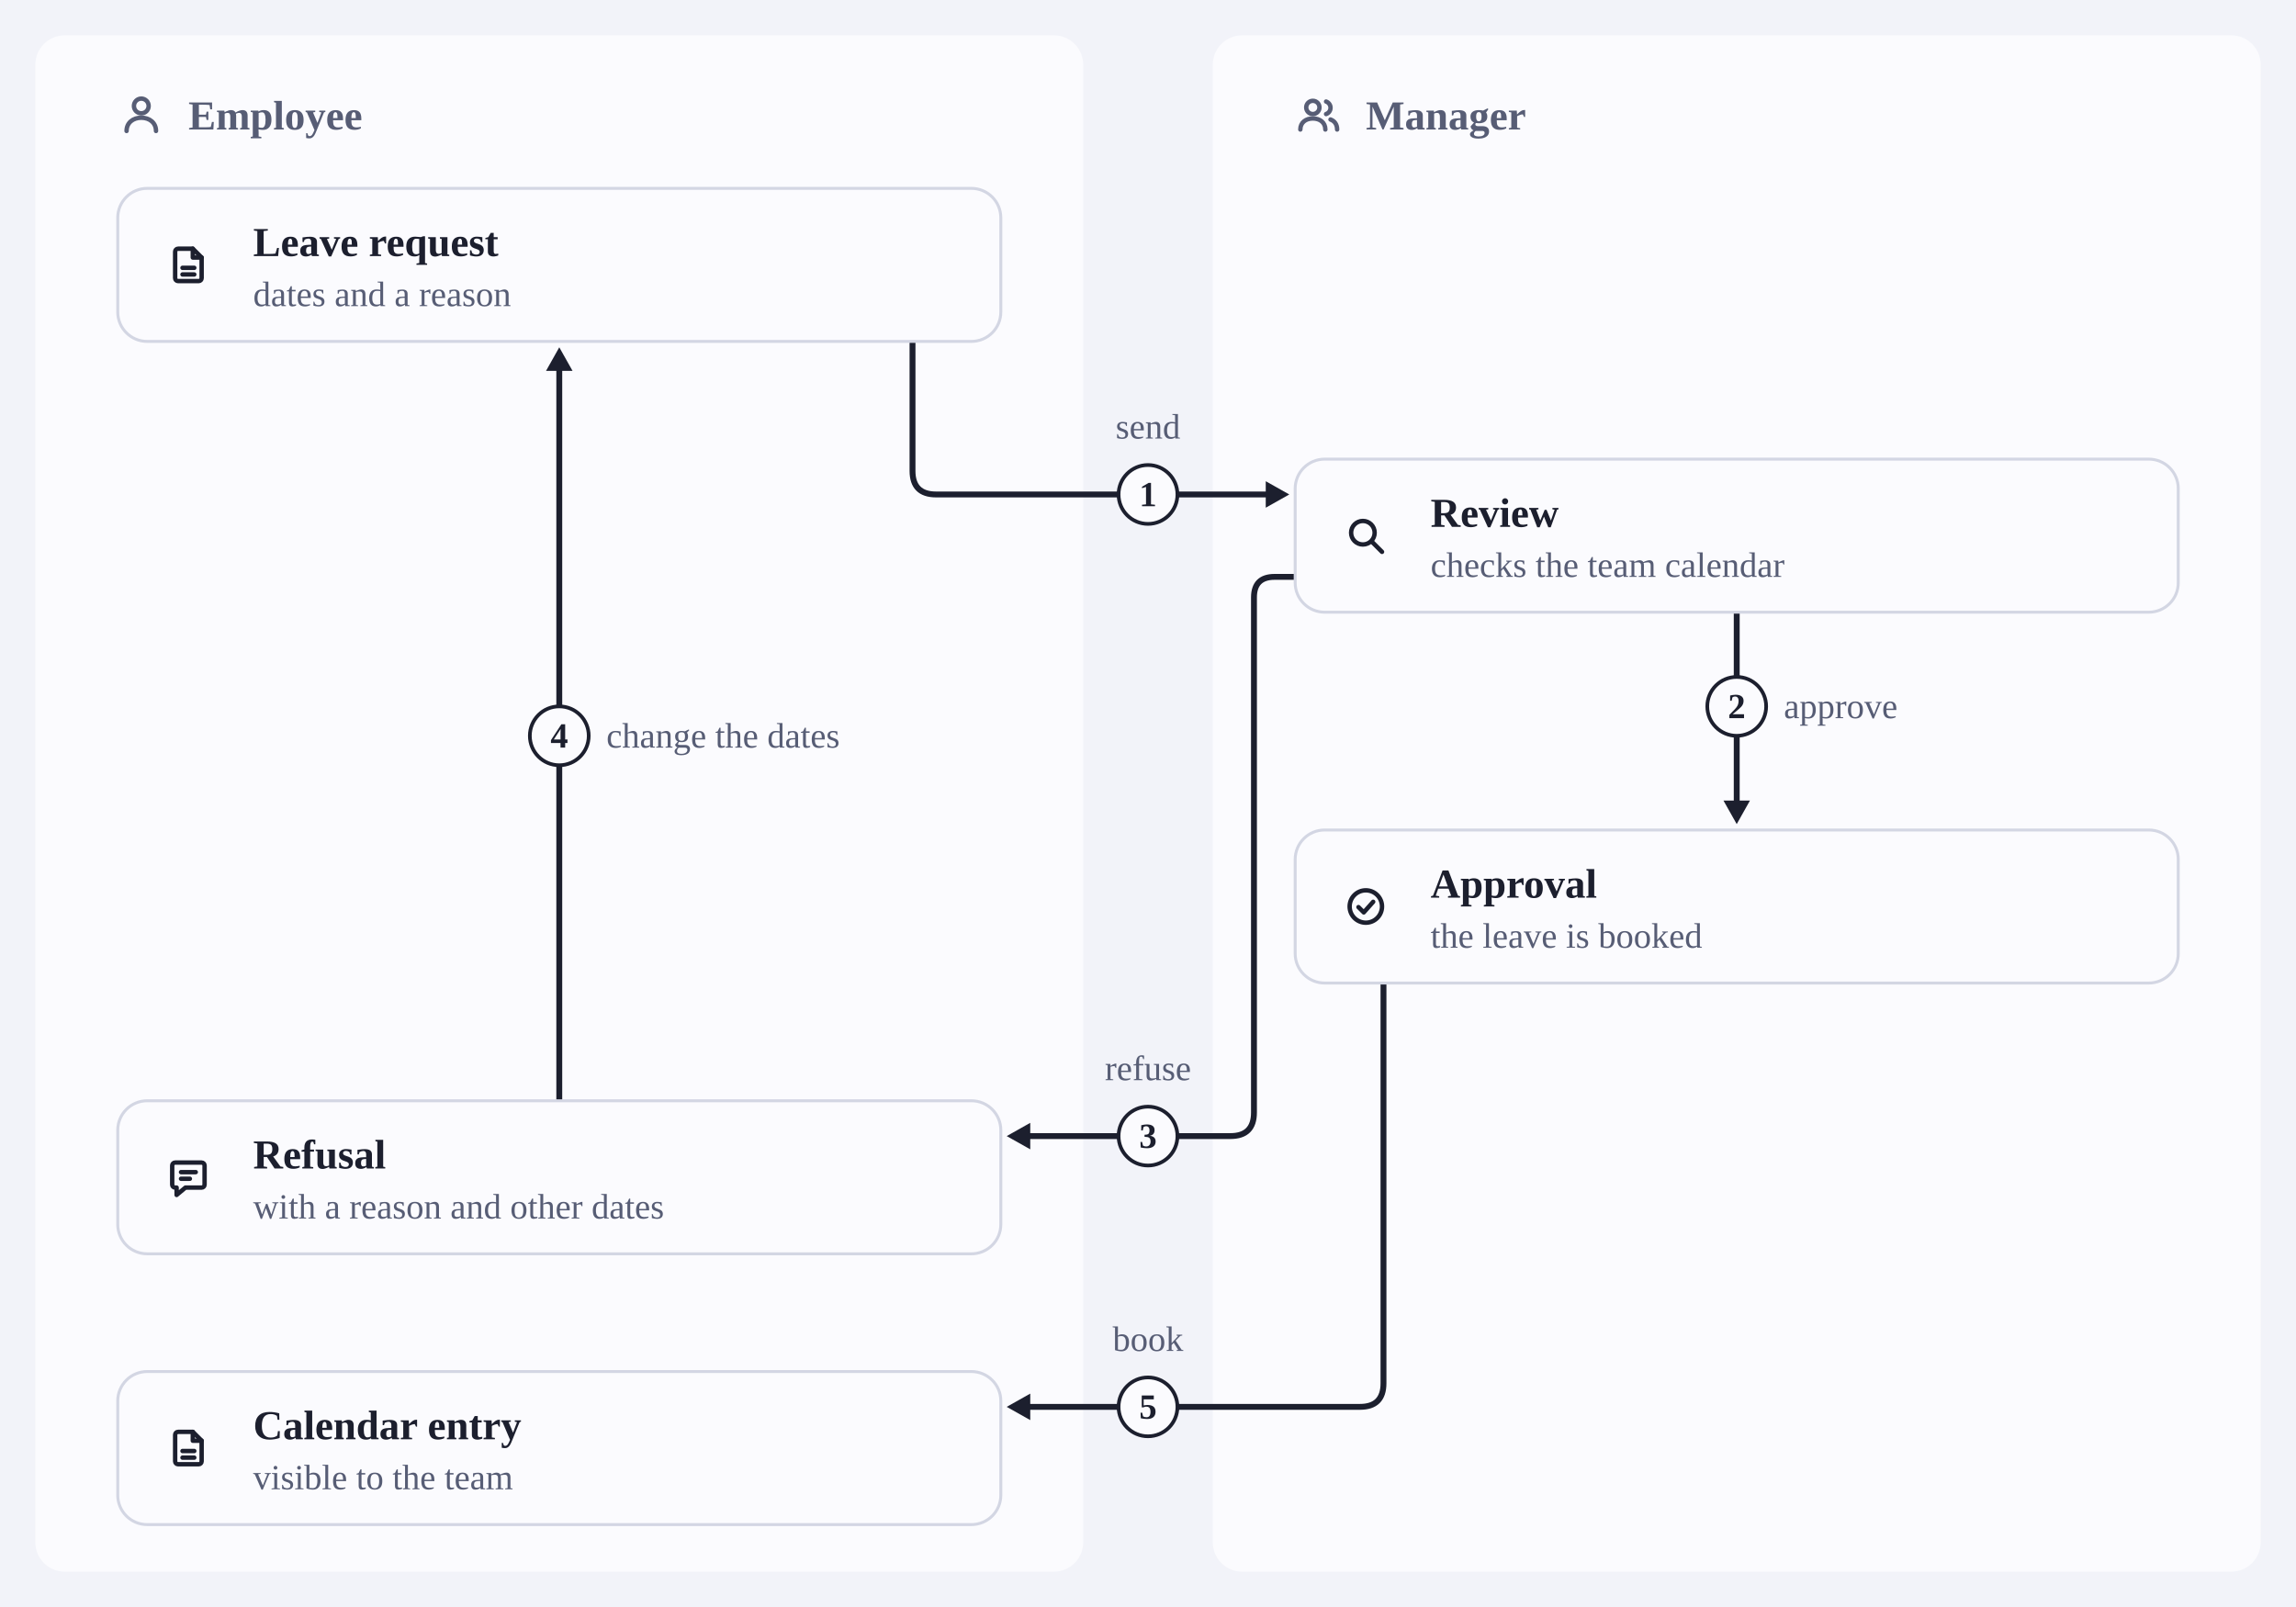
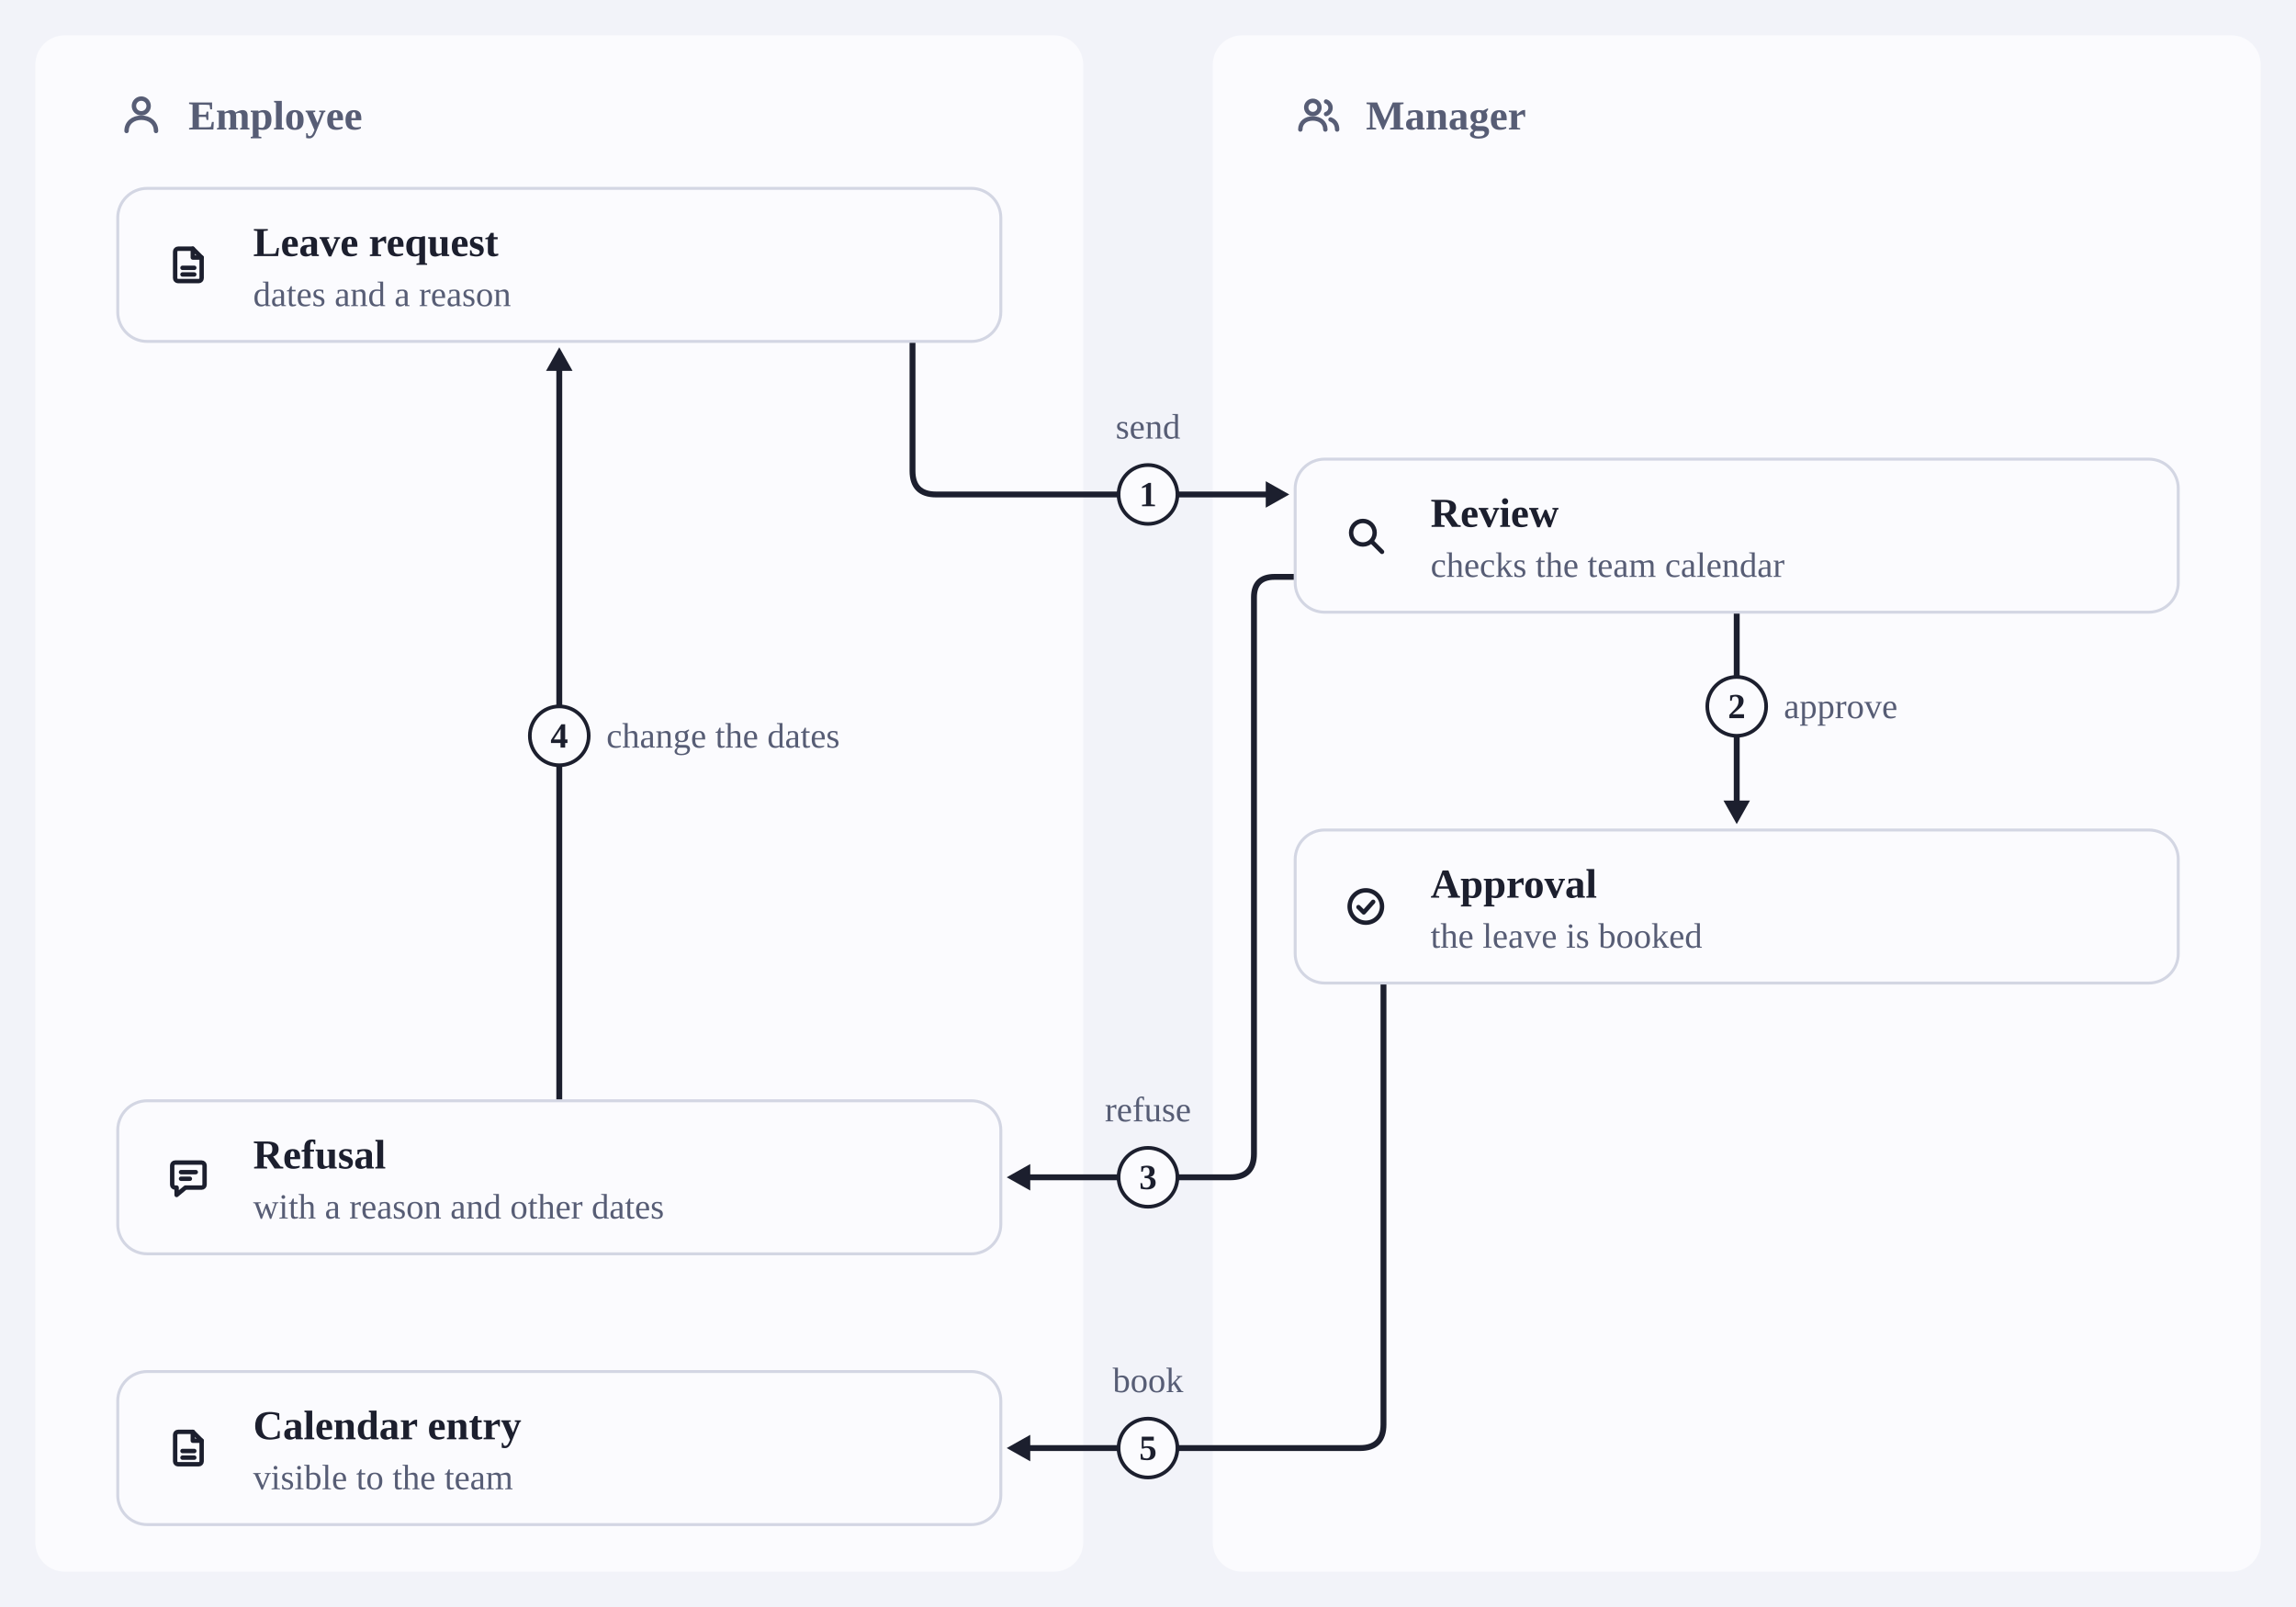
<svg xmlns="http://www.w3.org/2000/svg" id="dg-leave" class="dg dg-plates dg-auto" width="780" height="546" viewBox="0 0 780 546" role="img" aria-label="A leave request: the employee asks, the manager approves or refuses, and the calendar shows an approved leave.">
  <style>
#dg-leave{display:block;flex:none;margin-inline:auto;font-family:var(--sans,system-ui,-apple-system,"Segoe UI",Roboto,"Helvetica Neue",Arial,sans-serif)}
#dg-leave .ground{fill:var(--fig,#f2f3f9)}
#dg-leave .band{fill:var(--bg,#fbfbfe)}
#dg-leave .track{stroke:var(--line,#d3d6e3)}
#dg-leave .line{fill:none;stroke:var(--text,#1c1f2e);stroke-width:2;stroke-linecap:round;stroke-linejoin:round}
#dg-leave .head{fill:var(--text,#1c1f2e)}
#dg-leave .stop{fill:var(--bg,#fbfbfe);stroke:var(--text,#1c1f2e);stroke-width:1.5}
#dg-leave .stop.end{fill:var(--text,#1c1f2e)}
#dg-leave .mark{fill:var(--bg,#fbfbfe);stroke:var(--text,#1c1f2e);stroke-width:1.25}
#dg-leave .card{fill:var(--bg,#fbfbfe);stroke:var(--line,#d3d6e3)}
#dg-leave .icon{fill:none;stroke:var(--text,#1c1f2e);stroke-width:1.5;stroke-linecap:round;stroke-linejoin:round}
#dg-leave .icon.on-end{stroke:var(--bg,#fbfbfe)}
#dg-leave .icon.lane-icon{stroke:var(--muted,#575d75)}
#dg-leave .num{font-size:12px;font-weight:600;fill:var(--text,#1c1f2e);font-variant-numeric:tabular-nums}
#dg-leave .name{font-size:14px;font-weight:600;fill:var(--text,#1c1f2e)}
#dg-leave .lane{font-size:14px;font-weight:600;fill:var(--muted,#575d75)}
#dg-leave .sub,#dg-leave .verb{font-size:12px;fill:var(--muted,#575d75)}
#dg-leave .pulse{display:none;fill:var(--dot,#2f3fd0);stroke:var(--bg,#fbfbfe);stroke-width:2.5}
.js #dg-leave .pulse{display:block;animation:9.2s linear 2 both}
.js #dg-leave:not(.is-playing) .pulse{animation-play-state:paused}
@keyframes dg-leave-1{0%{transform:translate(310px,116px);opacity:0}1.3%{transform:translate(310px,116px);opacity:1}5.17%{transform:translate(310px,168px);opacity:1}14.67%{transform:translate(438px,168px);opacity:1}17.39%{transform:translate(438px,168px);opacity:0}100%{transform:translate(438px,168px);opacity:0}}
.js #dg-leave .pulse-1{animation-name:dg-leave-1}
@keyframes dg-leave-2{0%{transform:translate(590px,208px);opacity:0}17.39%{transform:translate(590px,208px);opacity:0}18.7%{transform:translate(590px,208px);opacity:1}32.07%{transform:translate(590px,280px);opacity:1}34.78%{transform:translate(590px,280px);opacity:0}100%{transform:translate(590px,280px);opacity:0}}
.js #dg-leave .pulse-2{animation-name:dg-leave-2}
- @keyframes dg-leave-3{0%{transform:translate(440px,196px);opacity:0}34.78%{transform:translate(440px,196px);opacity:0}36.09%{transform:translate(440px,196px);opacity:1}36.74%{transform:translate(426px,196px);opacity:1}45.56%{transform:translate(426px,386px);opacity:1}49.46%{transform:translate(342px,386px);opacity:1}52.17%{transform:translate(342px,386px);opacity:0}100%{transform:translate(342px,386px);opacity:0}}
+ @keyframes dg-leave-3{0%{transform:translate(440px,196px);opacity:0}34.78%{transform:translate(440px,196px);opacity:0}36.09%{transform:translate(440px,196px);opacity:1}36.71%{transform:translate(426px,196px);opacity:1}45.74%{transform:translate(426px,400px);opacity:1}49.46%{transform:translate(342px,400px);opacity:1}52.17%{transform:translate(342px,400px);opacity:0}100%{transform:translate(342px,400px);opacity:0}}
.js #dg-leave .pulse-3{animation-name:dg-leave-3}
@keyframes dg-leave-4{0%{transform:translate(190px,374px);opacity:0}52.17%{transform:translate(190px,374px);opacity:0}53.48%{transform:translate(190px,374px);opacity:1}66.85%{transform:translate(190px,118px);opacity:1}69.57%{transform:translate(190px,118px);opacity:0}100%{transform:translate(190px,118px);opacity:0}}
.js #dg-leave .pulse-4{animation-name:dg-leave-4}
- @keyframes dg-leave-5{0%{transform:translate(470px,334px);opacity:0}69.57%{transform:translate(470px,334px);opacity:0}70.87%{transform:translate(470px,334px);opacity:1}77.95%{transform:translate(470px,478px);opacity:1}84.24%{transform:translate(342px,478px);opacity:1}86.96%{transform:translate(342px,478px);opacity:0}100%{transform:translate(342px,478px);opacity:0}}
+ @keyframes dg-leave-5{0%{transform:translate(470px,334px);opacity:0}69.57%{transform:translate(470px,334px);opacity:0}70.87%{transform:translate(470px,334px);opacity:1}78.26%{transform:translate(470px,492px);opacity:1}84.24%{transform:translate(342px,492px);opacity:1}86.96%{transform:translate(342px,492px);opacity:0}100%{transform:translate(342px,492px);opacity:0}}
.js #dg-leave .pulse-5{animation-name:dg-leave-5}
@media (prefers-reduced-motion:reduce){#dg-leave .pulse{animation:none!important}#dg-leave .pulse{display:none!important}}
@media print{#dg-leave{max-width:100%;height:auto}#dg-leave .pulse{display:none!important}}
</style>
  <rect width="780" height="546" class="ground" />
  <rect x="12" y="12" width="356" height="522" rx="10" class="band" />
  <rect x="412" y="12" width="356" height="522" rx="10" class="band" />
  <g class="icon lane-icon" transform="translate(40,31)">
    <circle cx="8" cy="5" r="2.5" />
    <path d="M3 13.5c0-2.8 2.2-4.5 5-4.5s5 1.7 5 4.5" />
  </g>
  <text x="64" y="44" class="lane" text-anchor="start">Employee</text>
  <g class="icon lane-icon" transform="translate(440,31)">
    <circle cx="6" cy="5.5" r="2.25" />
    <path d="M1.75 13c0-2.4 1.9-3.75 4.25-3.75s4.25 1.35 4.25 3.75M10.5 3.5a2.25 2.25 0 0 1 0 4.25M12 9.6c1.4.5 2.25 1.7 2.25 3.4" />
  </g>
  <text x="464" y="44" class="lane" text-anchor="start">Manager</text>
  <g class="leg" data-leg="1">
    <path d="M310,116 L310,160 Q310,168 318,168 L432,168" class="line" />
    <polygon points="430,172.5 430,163.5 438,168" class="head" />
    <circle cx="390" cy="168" r="10" class="mark" />
    <text x="390" y="172" class="num" text-anchor="middle">1</text>
    <text x="390" y="149" class="verb" text-anchor="middle">send</text>
    <circle r="6" class="pulse pulse-1" />
  </g>
  <g class="leg" data-leg="2">
    <path d="M590,208 L590,274" class="line" />
    <polygon points="585.5,272 594.5,272 590,280" class="head" />
    <circle cx="590" cy="240" r="10" class="mark" />
    <text x="590" y="244" class="num" text-anchor="middle">2</text>
    <text x="606" y="244" class="verb" text-anchor="start">approve</text>
    <circle r="6" class="pulse pulse-2" />
  </g>
  <g class="leg" data-leg="3">
-     <path d="M440,196 L433,196 Q426,196 426,203 L426,378 Q426,386 418,386 L348,386" class="line" />
-     <polygon points="350,381.5 350,390.5 342,386" class="head" />
-     <circle cx="390" cy="386" r="10" class="mark" />
-     <text x="390" y="390" class="num" text-anchor="middle">3</text>
-     <text x="390" y="367" class="verb" text-anchor="middle">refuse</text>
+     <path d="M440,196 L433,196 Q426,196 426,203 L426,392 Q426,400 418,400 L348,400" class="line" />
+     <polygon points="350,395.5 350,404.5 342,400" class="head" />
+     <circle cx="390" cy="400" r="10" class="mark" />
+     <text x="390" y="404" class="num" text-anchor="middle">3</text>
+     <text x="390" y="381" class="verb" text-anchor="middle">refuse</text>
    <circle r="6" class="pulse pulse-3" />
  </g>
  <g class="leg" data-leg="4">
    <path d="M190,374 L190,124" class="line" />
    <polygon points="194.5,126 185.5,126 190,118" class="head" />
    <circle cx="190" cy="250" r="10" class="mark" />
    <text x="190" y="254" class="num" text-anchor="middle">4</text>
    <text x="206" y="254" class="verb" text-anchor="start">change the dates</text>
    <circle r="6" class="pulse pulse-4" />
  </g>
  <g class="leg" data-leg="5">
-     <path d="M470,334 L470,470 Q470,478 462,478 L348,478" class="line" />
-     <polygon points="350,473.5 350,482.5 342,478" class="head" />
-     <circle cx="390" cy="478" r="10" class="mark" />
-     <text x="390" y="482" class="num" text-anchor="middle">5</text>
-     <text x="390" y="459" class="verb" text-anchor="middle">book</text>
+     <path d="M470,334 L470,484 Q470,492 462,492 L348,492" class="line" />
+     <polygon points="350,487.5 350,496.5 342,492" class="head" />
+     <circle cx="390" cy="492" r="10" class="mark" />
+     <text x="390" y="496" class="num" text-anchor="middle">5</text>
+     <text x="390" y="473" class="verb" text-anchor="middle">book</text>
    <circle r="6" class="pulse pulse-5" />
  </g>
  <rect x="40" y="64" width="300" height="52" rx="10" class="card" />
  <g class="icon" transform="translate(56,82)">
    <path d="M9.5 2.5h-5a1 1 0 0 0-1 1v9a1 1 0 0 0 1 1h7a1 1 0 0 0 1-1v-7z" />
    <path d="M9.5 2.5v3h3M6 9h4M6 11.25h4" />
  </g>
  <text x="86" y="87" class="name" text-anchor="start">Leave request</text>
  <text x="86" y="104" class="sub" text-anchor="start">dates and a reason</text>
  <rect x="440" y="156" width="300" height="52" rx="10" class="card" />
  <g class="icon" transform="translate(456,174)">
    <circle cx="7" cy="7" r="4" />
    <path d="M10 10l3.5 3.5" />
  </g>
  <text x="486" y="179" class="name" text-anchor="start">Review</text>
  <text x="486" y="196" class="sub" text-anchor="start">checks the team calendar</text>
  <rect x="440" y="282" width="300" height="52" rx="10" class="card" />
  <g class="icon" transform="translate(456,300)">
    <circle cx="8" cy="8" r="5.5" />
    <path d="M5.5 8.2l1.8 1.8 3.2-3.6" />
  </g>
  <text x="486" y="305" class="name" text-anchor="start">Approval</text>
  <text x="486" y="322" class="sub" text-anchor="start">the leave is booked</text>
  <rect x="40" y="374" width="300" height="52" rx="10" class="card" />
  <g class="icon" transform="translate(56,392)">
    <path d="M2.5 4a1 1 0 0 1 1-1h9a1 1 0 0 1 1 1v6.5a1 1 0 0 1-1 1H7l-3 2.5v-2.5h-.5a1 1 0 0 1-1-1z" />
    <path d="M5.5 6.25h5M5.5 8.5h3" />
  </g>
  <text x="86" y="397" class="name" text-anchor="start">Refusal</text>
  <text x="86" y="414" class="sub" text-anchor="start">with a reason and other dates</text>
  <rect x="40" y="466" width="300" height="52" rx="10" class="card" />
  <g class="icon" transform="translate(56,484)">
    <path d="M9.5 2.5h-5a1 1 0 0 0-1 1v9a1 1 0 0 0 1 1h7a1 1 0 0 0 1-1v-7z" />
    <path d="M9.5 2.5v3h3M6 9h4M6 11.25h4" />
  </g>
  <text x="86" y="489" class="name" text-anchor="start">Calendar entry</text>
  <text x="86" y="506" class="sub" text-anchor="start">visible to the team</text>
</svg>
